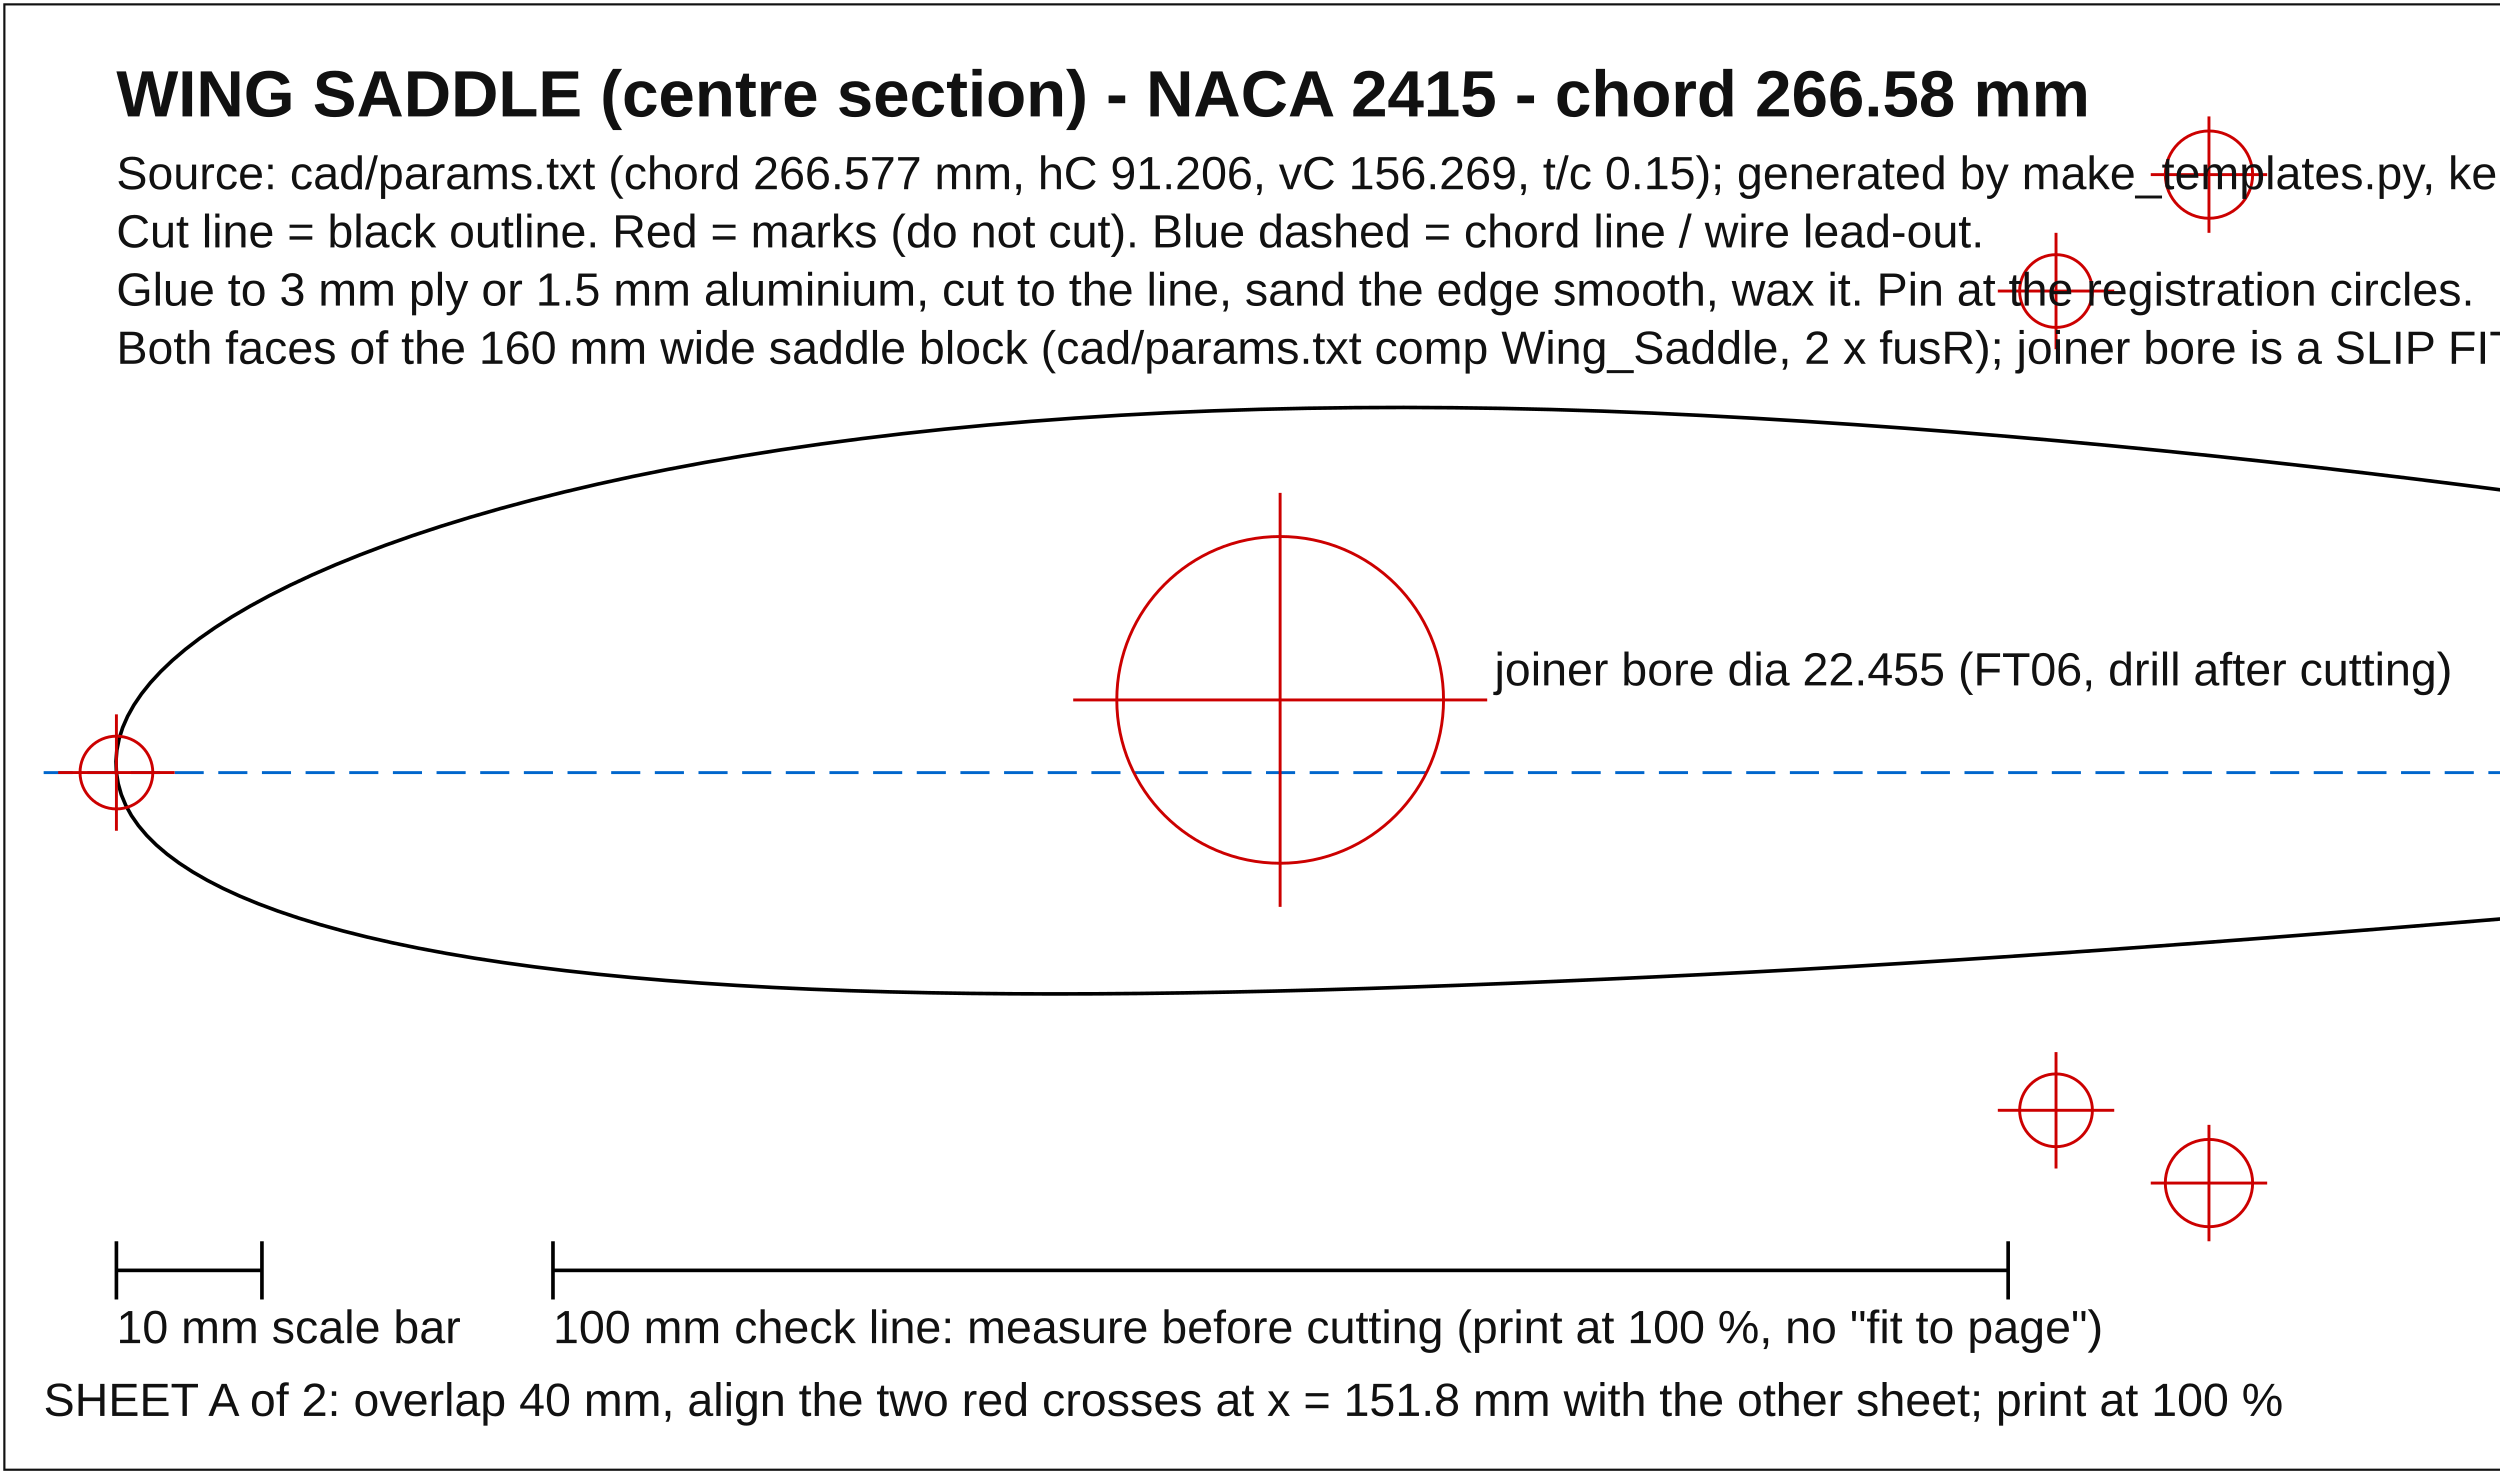
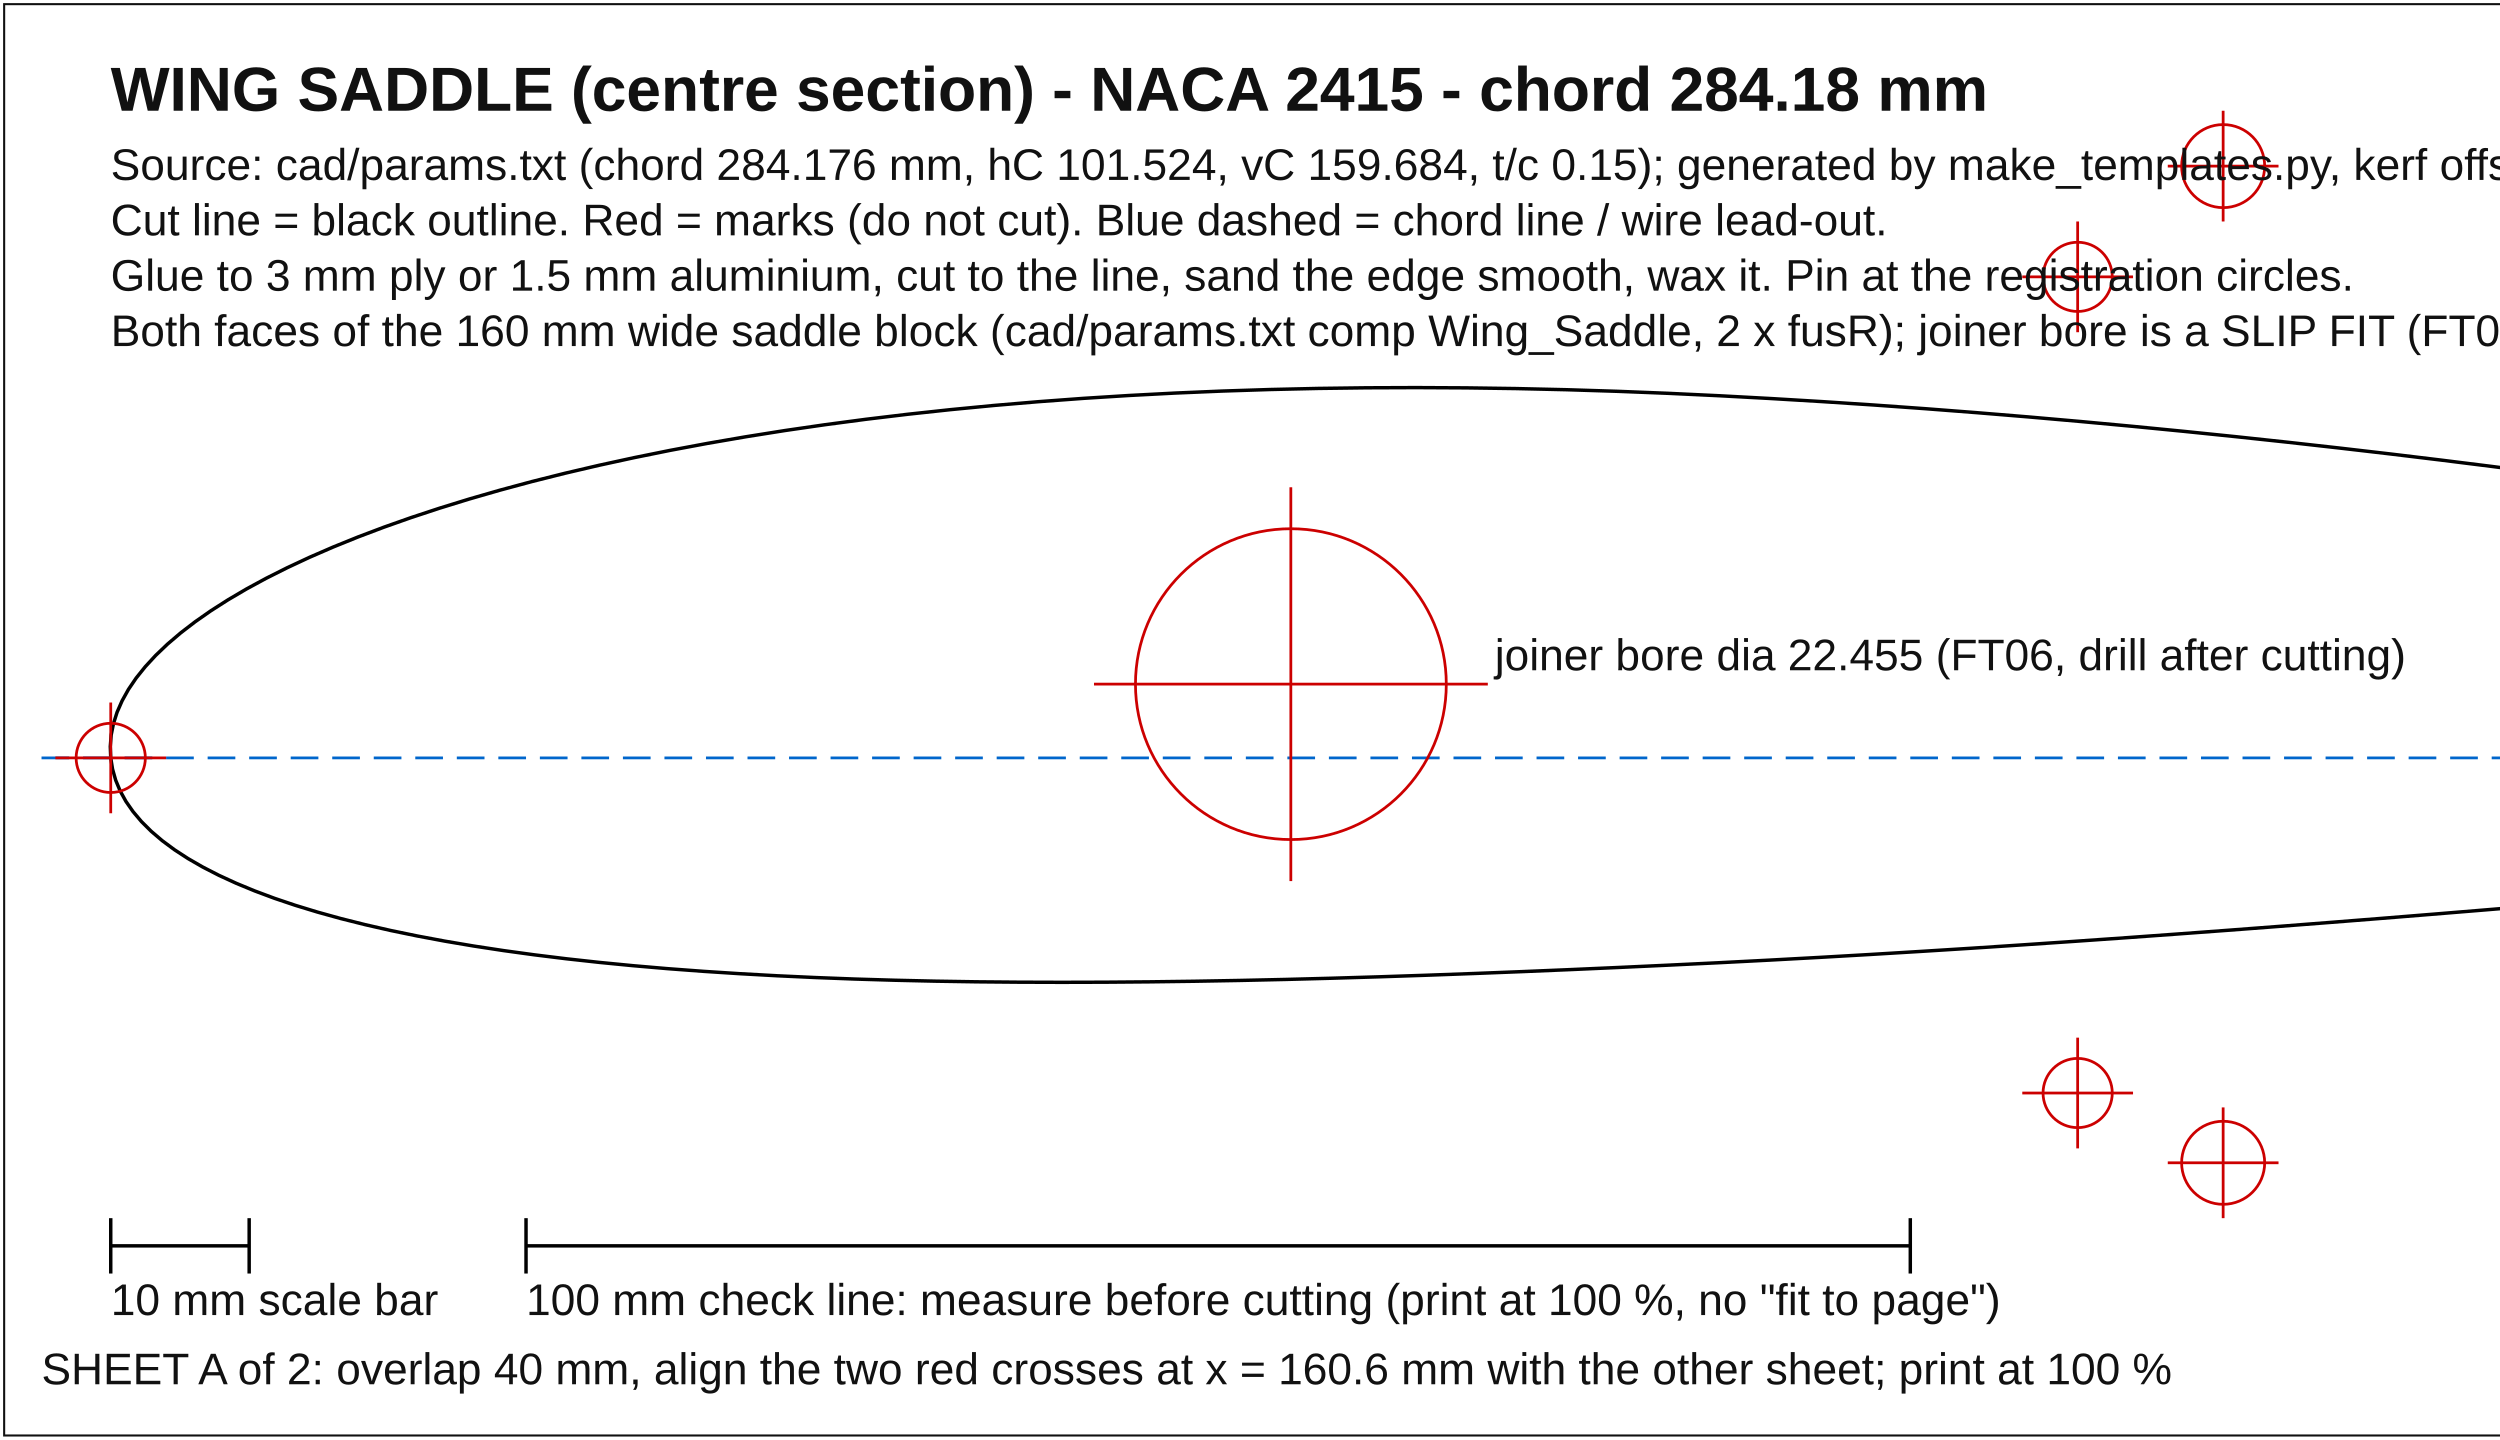
- <svg xmlns="http://www.w3.org/2000/svg" width="171.8mm" height="101.3mm" viewBox="0.0 0 171.8 101.3" font-family="Arial, Helvetica, sans-serif">
+ <svg xmlns="http://www.w3.org/2000/svg" width="180.6mm" height="104.0mm" viewBox="0.0 0 180.6 104.0" font-family="Arial, Helvetica, sans-serif">
  <style>text{font-size:3.2px;fill:#111}.lbl{font-size:4.5px;font-weight:bold}.thin{stroke:#111;stroke-width:0.15;fill:none}.cut{stroke:#000;stroke-width:0.25;fill:none}.mark{stroke:#c00;stroke-width:0.2;fill:none}.dash{stroke:#06c;stroke-width:0.2;fill:none;stroke-dasharray:2,1}</style>
-   <path d="M 147.80,12.00 L 155.80,12.00 M 151.80,8.00 L 151.80,16.00" class="mark" />
-   <circle cx="151.80" cy="12.00" r="3" class="mark" />
-   <path d="M 147.80,81.30 L 155.80,81.30 M 151.80,77.30 L 151.80,85.30" class="mark" />
-   <circle cx="151.80" cy="81.30" r="3" class="mark" />
-   <rect x="0.3" y="0.3" width="303.0" height="100.7" class="thin" />
-   <path d="M 274.577,53.094 L 274.532,53.083 L 274.397,53.049 L 274.171,52.992 L 273.856,52.913 L 273.450,52.812 L 272.956,52.689 L 272.372,52.544 L 271.699,52.377 L 270.937,52.189 L 270.088,51.981 L 269.151,51.752 L 268.128,51.503 L 267.018,51.235 L 265.823,50.949 L 264.543,50.643 L 263.179,50.321 L 261.733,49.981 L 260.204,49.625 L 258.594,49.253 L 256.904,48.866 L 255.134,48.465 L 253.288,48.050 L 251.364,47.623 L 249.365,47.183 L 247.292,46.733 L 245.146,46.272 L 242.929,45.801 L 240.642,45.322 L 238.286,44.834 L 235.864,44.340 L 233.376,43.839 L 230.825,43.333 L 228.212,42.822 L 225.538,42.307 L 222.807,41.790 L 220.018,41.270 L 217.175,40.749 L 214.279,40.227 L 211.332,39.706 L 208.337,39.186 L 205.294,38.669 L 202.207,38.154 L 199.077,37.642 L 195.906,37.135 L 192.697,36.634 L 189.451,36.139 L 186.172,35.650 L 182.860,35.170 L 179.519,34.697 L 176.151,34.235 L 172.757,33.782 L 169.342,33.341 L 165.905,32.911 L 162.451,32.494 L 158.981,32.090 L 155.498,31.700 L 152.005,31.325 L 148.503,30.966 L 144.995,30.623 L 141.484,30.297 L 137.972,29.989 L 134.462,29.699 L 130.955,29.429 L 127.455,29.179 L 123.964,28.949 L 120.484,28.740 L 117.018,28.553 L 113.557,28.388 L 110.091,28.251 L 106.646,28.143 L 103.225,28.065 L 99.830,28.018 L 96.463,28.000 L 93.127,28.013 L 89.825,28.056 L 86.559,28.130 L 83.331,28.235 L 80.144,28.369 L 77.000,28.535 L 73.902,28.730 L 70.852,28.955 L 67.853,29.210 L 64.905,29.494 L 62.012,29.807 L 59.176,30.148 L 56.399,30.516 L 53.683,30.911 L 51.030,31.333 L 48.442,31.780 L 45.920,32.252 L 43.467,32.747 L 41.085,33.266 L 38.774,33.807 L 36.537,34.369 L 34.376,34.951 L 32.291,35.552 L 30.284,36.171 L 28.358,36.807 L 26.511,37.460 L 24.747,38.127 L 23.067,38.807 L 21.470,39.501 L 19.960,40.206 L 18.535,40.922 L 17.198,41.647 L 15.948,42.381 L 14.788,43.123 L 13.717,43.871 L 12.736,44.625 L 11.846,45.384 L 11.047,46.147 L 10.339,46.913 L 9.724,47.682 L 9.200,48.453 L 8.769,49.225 L 8.430,49.999 L 8.184,50.773 L 8.030,51.547 L 7.969,52.320 L 8.000,53.094 L 8.123,53.858 L 8.335,54.605 L 8.638,55.333 L 9.030,56.043 L 9.512,56.735 L 10.082,57.409 L 10.740,58.064 L 11.486,58.700 L 12.319,59.317 L 13.237,59.915 L 14.241,60.493 L 15.330,61.052 L 16.502,61.591 L 17.757,62.109 L 19.094,62.608 L 20.512,63.086 L 22.009,63.543 L 23.585,63.979 L 25.238,64.395 L 26.967,64.789 L 28.771,65.162 L 30.649,65.513 L 32.599,65.844 L 34.621,66.152 L 36.711,66.440 L 38.870,66.706 L 41.096,66.950 L 43.387,67.174 L 45.741,67.376 L 48.158,67.557 L 50.636,67.718 L 53.172,67.859 L 55.766,67.979 L 58.415,68.080 L 61.119,68.161 L 63.875,68.223 L 66.681,68.267 L 69.536,68.293 L 72.439,68.302 L 75.386,68.294 L 78.377,68.270 L 81.410,68.230 L 84.482,68.175 L 87.592,68.107 L 90.738,68.025 L 93.917,67.930 L 97.129,67.823 L 100.371,67.705 L 103.640,67.577 L 106.935,67.439 L 110.255,67.292 L 113.595,67.138 L 116.980,66.974 L 120.392,66.799 L 123.818,66.612 L 127.257,66.414 L 130.707,66.205 L 134.164,65.987 L 137.627,65.760 L 141.093,65.524 L 144.560,65.281 L 148.026,65.030 L 151.487,64.774 L 154.943,64.511 L 158.391,64.244 L 161.828,63.972 L 165.252,63.696 L 168.660,63.416 L 172.051,63.134 L 175.421,62.849 L 178.770,62.562 L 182.094,62.274 L 185.391,61.985 L 188.658,61.695 L 191.895,61.405 L 195.098,61.115 L 198.265,60.826 L 201.394,60.538 L 204.482,60.252 L 207.529,59.967 L 210.531,59.684 L 213.486,59.403 L 216.393,59.125 L 219.249,58.850 L 222.052,58.579 L 224.801,58.310 L 227.493,58.046 L 230.127,57.785 L 232.700,57.529 L 235.212,57.278 L 237.659,57.031 L 240.041,56.790 L 242.355,56.554 L 244.600,56.323 L 246.775,56.099 L 248.877,55.881 L 250.906,55.669 L 252.860,55.463 L 254.737,55.265 L 256.536,55.074 L 258.256,54.890 L 259.895,54.714 L 261.453,54.546 L 262.928,54.386 L 264.319,54.234 L 265.625,54.091 L 266.845,53.957 L 267.979,53.832 L 269.025,53.716 L 269.983,53.610 L 270.851,53.513 L 271.630,53.426 L 272.319,53.349 L 272.916,53.281 L 273.423,53.224 L 273.838,53.177 L 274.161,53.141 L 274.392,53.115 L 274.531,53.099 L 274.577,53.094 Z" class="cut" />
-   <line x1="3.000" y1="53.094" x2="289.577" y2="53.094" class="dash" />
-   <text x="290.58" y="54.09">wire lead-out</text>
-   <path d="M 4.00,53.09 L 12.00,53.09 M 8.00,57.09 L 8.00,49.09" class="mark" />
-   <circle cx="8.00" cy="53.09" r="2.5" class="mark" />
-   <path d="M 270.58,53.09 L 278.58,53.09 M 274.58,57.09 L 274.58,49.09" class="mark" />
-   <circle cx="274.58" cy="53.09" r="2.5" class="mark" />
-   <path d="M 137.29,20.00 L 145.29,20.00 M 141.29,24.00 L 141.29,16.00" class="mark" />
-   <circle cx="141.29" cy="20.00" r="2.5" class="mark" />
-   <path d="M 137.29,76.30 L 145.29,76.30 M 141.29,80.30 L 141.29,72.30" class="mark" />
-   <circle cx="141.29" cy="76.30" r="2.5" class="mark" />
-   <circle cx="87.973" cy="48.096" r="11.227" class="mark" />
-   <path d="M 73.75,48.10 L 102.20,48.10 M 87.97,62.32 L 87.97,33.87" class="mark" />
-   <text x="102.70" y="47.10">joiner bore dia 22.455 (FT06, drill after cutting)</text>
-   <line x1="194.604" y1="22.000" x2="194.604" y2="74.302" class="mark" />
-   <text x="195.40" y="75.30">70 % bolt pillar</text>
-   <path d="M 8.0,87.3 L 18.0,87.3 M 8.0,85.3 L 8.0,89.3 M 18.0,85.3 L 18.0,89.3" class="cut" />
-   <text x="8.0" y="92.3">10 mm scale bar</text>
-   <path d="M 38.0,87.3 L 138.0,87.3 M 38.0,85.3 L 38.0,89.3 M 138.0,85.3 L 138.0,89.3" class="cut" />
-   <text x="38.0" y="92.3">100 mm check line: measure before cutting (print at 100 %, no "fit to page")</text>
-   <text x="8.0" y="8" class="lbl">WING SADDLE (centre section) - NACA 2415 - chord 266.58 mm</text>
-   <text x="8.0" y="13.0">Source: cad/params.txt (chord 266.577 mm, hC 91.206, vC 156.269, t/c 0.15); generated by make_templates.py, kerf offset 0.00 mm.</text>
+   <path d="M 156.60,12.00 L 164.60,12.00 M 160.60,8.00 L 160.60,16.00" class="mark" />
+   <circle cx="160.60" cy="12.00" r="3" class="mark" />
+   <path d="M 156.60,84.00 L 164.60,84.00 M 160.60,80.00 L 160.60,88.00" class="mark" />
+   <circle cx="160.60" cy="84.00" r="3" class="mark" />
+   <rect x="0.3" y="0.3" width="320.6" height="103.4" class="thin" />
+   <path d="M 292.176,54.751 L 292.128,54.738 L 291.984,54.702 L 291.743,54.642 L 291.407,54.558 L 290.975,54.450 L 290.448,54.319 L 289.825,54.164 L 289.108,53.986 L 288.296,53.786 L 287.391,53.564 L 286.392,53.320 L 285.301,53.055 L 284.118,52.769 L 282.844,52.464 L 281.480,52.138 L 280.026,51.794 L 278.484,51.432 L 276.854,51.052 L 275.137,50.656 L 273.336,50.243 L 271.450,49.816 L 269.481,49.374 L 267.430,48.918 L 265.299,48.450 L 263.089,47.969 L 260.802,47.478 L 258.438,46.976 L 256.000,46.465 L 253.489,45.946 L 250.907,45.419 L 248.255,44.885 L 245.535,44.345 L 242.750,43.800 L 239.900,43.252 L 236.988,42.700 L 234.015,42.146 L 230.985,41.591 L 227.897,41.035 L 224.756,40.479 L 221.563,39.925 L 218.319,39.373 L 215.028,38.824 L 211.691,38.279 L 208.311,37.739 L 204.890,37.204 L 201.430,36.676 L 197.934,36.155 L 194.404,35.643 L 190.843,35.140 L 187.252,34.646 L 183.635,34.164 L 179.993,33.693 L 176.330,33.235 L 172.648,32.790 L 168.949,32.360 L 165.236,31.944 L 161.512,31.545 L 157.779,31.162 L 154.040,30.796 L 150.297,30.449 L 146.553,30.120 L 142.810,29.812 L 139.072,29.523 L 135.341,29.256 L 131.619,29.011 L 127.910,28.789 L 124.215,28.589 L 120.526,28.414 L 116.831,28.268 L 113.159,28.153 L 109.512,28.070 L 105.892,28.019 L 102.303,28.000 L 98.747,28.014 L 95.227,28.060 L 91.745,28.139 L 88.304,28.250 L 84.907,28.394 L 81.556,28.570 L 78.253,28.778 L 75.002,29.019 L 71.804,29.290 L 68.662,29.593 L 65.578,29.926 L 62.555,30.289 L 59.595,30.682 L 56.699,31.103 L 53.871,31.553 L 51.112,32.029 L 48.424,32.532 L 45.809,33.061 L 43.269,33.614 L 40.806,34.190 L 38.421,34.789 L 36.117,35.410 L 33.895,36.051 L 31.756,36.711 L 29.701,37.389 L 27.733,38.084 L 25.853,38.795 L 24.061,39.521 L 22.360,40.260 L 20.749,41.012 L 19.230,41.775 L 17.805,42.548 L 16.473,43.331 L 15.236,44.121 L 14.095,44.919 L 13.049,45.723 L 12.100,46.532 L 11.248,47.345 L 10.494,48.162 L 9.837,48.981 L 9.279,49.803 L 8.820,50.627 L 8.458,51.451 L 8.196,52.276 L 8.032,53.101 L 7.967,53.926 L 8.000,54.751 L 8.131,55.565 L 8.357,56.361 L 8.680,57.138 L 9.098,57.895 L 9.612,58.632 L 10.219,59.351 L 10.921,60.049 L 11.716,60.727 L 12.604,61.385 L 13.583,62.022 L 14.653,62.638 L 15.814,63.234 L 17.064,63.808 L 18.402,64.361 L 19.827,64.893 L 21.338,65.402 L 22.934,65.889 L 24.614,66.355 L 26.376,66.797 L 28.219,67.218 L 30.143,67.615 L 32.144,67.990 L 34.223,68.342 L 36.378,68.671 L 38.607,68.977 L 40.908,69.261 L 43.281,69.522 L 45.723,69.760 L 48.233,69.976 L 50.809,70.169 L 53.450,70.340 L 56.154,70.490 L 58.919,70.618 L 61.744,70.726 L 64.626,70.812 L 67.563,70.879 L 70.555,70.926 L 73.599,70.953 L 76.693,70.963 L 79.835,70.954 L 83.023,70.928 L 86.256,70.886 L 89.531,70.828 L 92.846,70.755 L 96.200,70.667 L 99.589,70.566 L 103.013,70.452 L 106.469,70.326 L 109.954,70.190 L 113.467,70.043 L 117.005,69.886 L 120.567,69.721 L 124.174,69.547 L 127.811,69.360 L 131.464,69.161 L 135.130,68.950 L 138.808,68.727 L 142.493,68.495 L 146.184,68.252 L 149.879,68.001 L 153.575,67.742 L 157.270,67.475 L 160.960,67.202 L 164.644,66.922 L 168.320,66.637 L 171.983,66.347 L 175.633,66.052 L 179.266,65.754 L 182.881,65.453 L 186.474,65.149 L 190.044,64.844 L 193.587,64.536 L 197.102,64.228 L 200.585,63.919 L 204.035,63.610 L 207.450,63.301 L 210.826,62.993 L 214.161,62.686 L 217.454,62.381 L 220.701,62.077 L 223.901,61.775 L 227.052,61.476 L 230.150,61.180 L 233.195,60.887 L 236.184,60.597 L 239.114,60.311 L 241.984,60.029 L 244.791,59.752 L 247.535,59.479 L 250.212,59.211 L 252.821,58.948 L 255.360,58.691 L 257.827,58.439 L 260.220,58.193 L 262.538,57.954 L 264.780,57.721 L 266.942,57.495 L 269.025,57.276 L 271.026,57.065 L 272.944,56.861 L 274.777,56.665 L 276.525,56.478 L 278.185,56.299 L 279.758,56.128 L 281.241,55.966 L 282.633,55.814 L 283.934,55.671 L 285.142,55.538 L 286.257,55.414 L 287.278,55.301 L 288.204,55.197 L 289.034,55.104 L 289.769,55.022 L 290.406,54.950 L 290.946,54.890 L 291.388,54.840 L 291.733,54.801 L 291.979,54.773 L 292.127,54.756 L 292.176,54.751 Z" class="cut" />
+   <line x1="3.000" y1="54.751" x2="307.176" y2="54.751" class="dash" />
+   <text x="308.18" y="55.75">wire lead-out</text>
+   <path d="M 4.00,54.75 L 12.00,54.75 M 8.00,58.75 L 8.00,50.75" class="mark" />
+   <circle cx="8.00" cy="54.75" r="2.5" class="mark" />
+   <path d="M 288.18,54.75 L 296.18,54.75 M 292.18,58.75 L 292.18,50.75" class="mark" />
+   <circle cx="292.18" cy="54.75" r="2.5" class="mark" />
+   <path d="M 146.09,20.00 L 154.09,20.00 M 150.09,24.00 L 150.09,16.00" class="mark" />
+   <circle cx="150.09" cy="20.00" r="2.5" class="mark" />
+   <path d="M 146.09,78.96 L 154.09,78.96 M 150.09,82.96 L 150.09,74.96" class="mark" />
+   <circle cx="150.09" cy="78.96" r="2.5" class="mark" />
+   <circle cx="93.253" cy="49.423" r="11.227" class="mark" />
+   <path d="M 79.03,49.42 L 107.48,49.42 M 93.25,63.65 L 93.25,35.20" class="mark" />
+   <text x="107.98" y="48.42">joiner bore dia 22.455 (FT06, drill after cutting)</text>
+   <line x1="206.923" y1="22.000" x2="206.923" y2="76.963" class="mark" />
+   <text x="207.72" y="77.96">70 % bolt pillar</text>
+   <path d="M 8.0,90.0 L 18.0,90.0 M 8.0,88.0 L 8.0,92.0 M 18.0,88.0 L 18.0,92.0" class="cut" />
+   <text x="8.0" y="95.0">10 mm scale bar</text>
+   <path d="M 38.0,90.0 L 138.0,90.0 M 38.0,88.0 L 38.0,92.0 M 138.0,88.0 L 138.0,92.0" class="cut" />
+   <text x="38.0" y="95.0">100 mm check line: measure before cutting (print at 100 %, no "fit to page")</text>
+   <text x="8.0" y="8" class="lbl">WING SADDLE (centre section) - NACA 2415 - chord 284.18 mm</text>
+   <text x="8.0" y="13.0">Source: cad/params.txt (chord 284.176 mm, hC 101.524, vC 159.684, t/c 0.15); generated by make_templates.py, kerf offset 0.00 mm.</text>
  <text x="8.0" y="17.0">Cut line = black outline. Red = marks (do not cut). Blue dashed = chord line / wire lead-out.</text>
  <text x="8.0" y="21.0">Glue to 3 mm ply or 1.5 mm aluminium, cut to the line, sand the edge smooth, wax it. Pin at the registration circles.</text>
  <text x="8.0" y="25.0">Both faces of the 160 mm wide saddle block (cad/params.txt comp Wing_Saddle, 2 x fusR); joiner bore is a SLIP FIT (FT06 rev B, not bonded).</text>
-   <text x="3.0" y="97.3">SHEET A of 2: overlap 40 mm, align the two red crosses at x = 151.8 mm with the other sheet; print at 100 %</text>
+   <text x="3.0" y="100.0">SHEET A of 2: overlap 40 mm, align the two red crosses at x = 160.6 mm with the other sheet; print at 100 %</text>
</svg>
